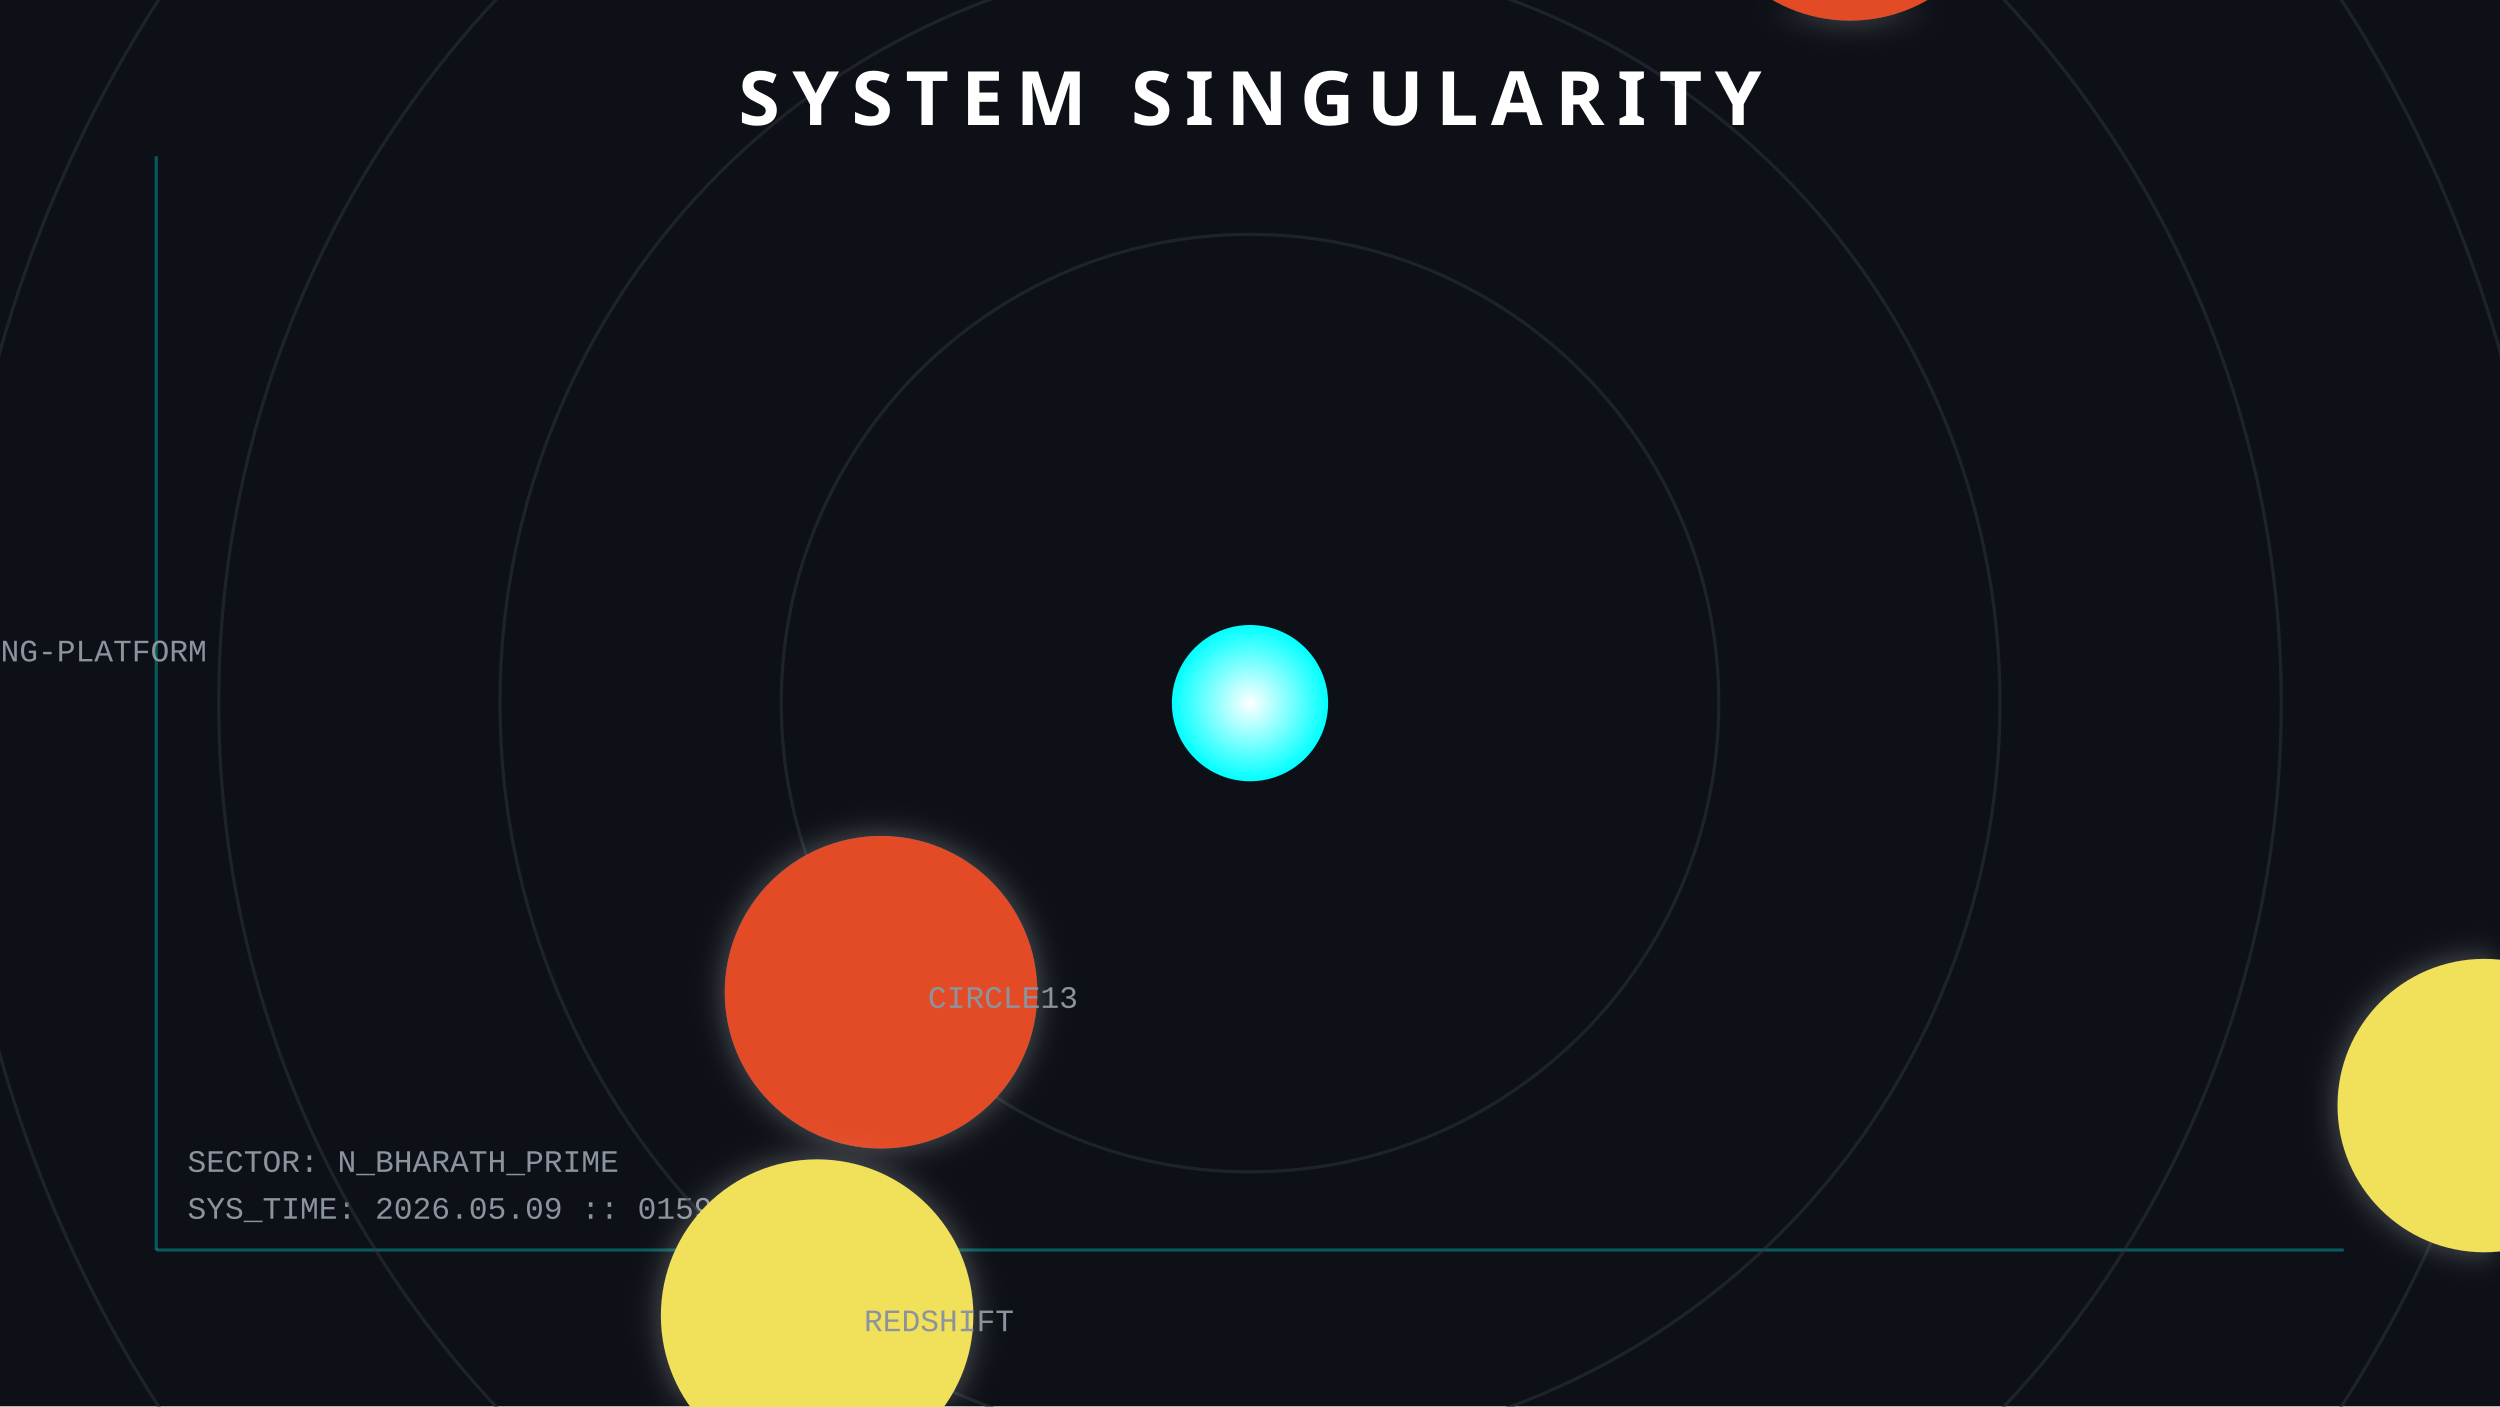
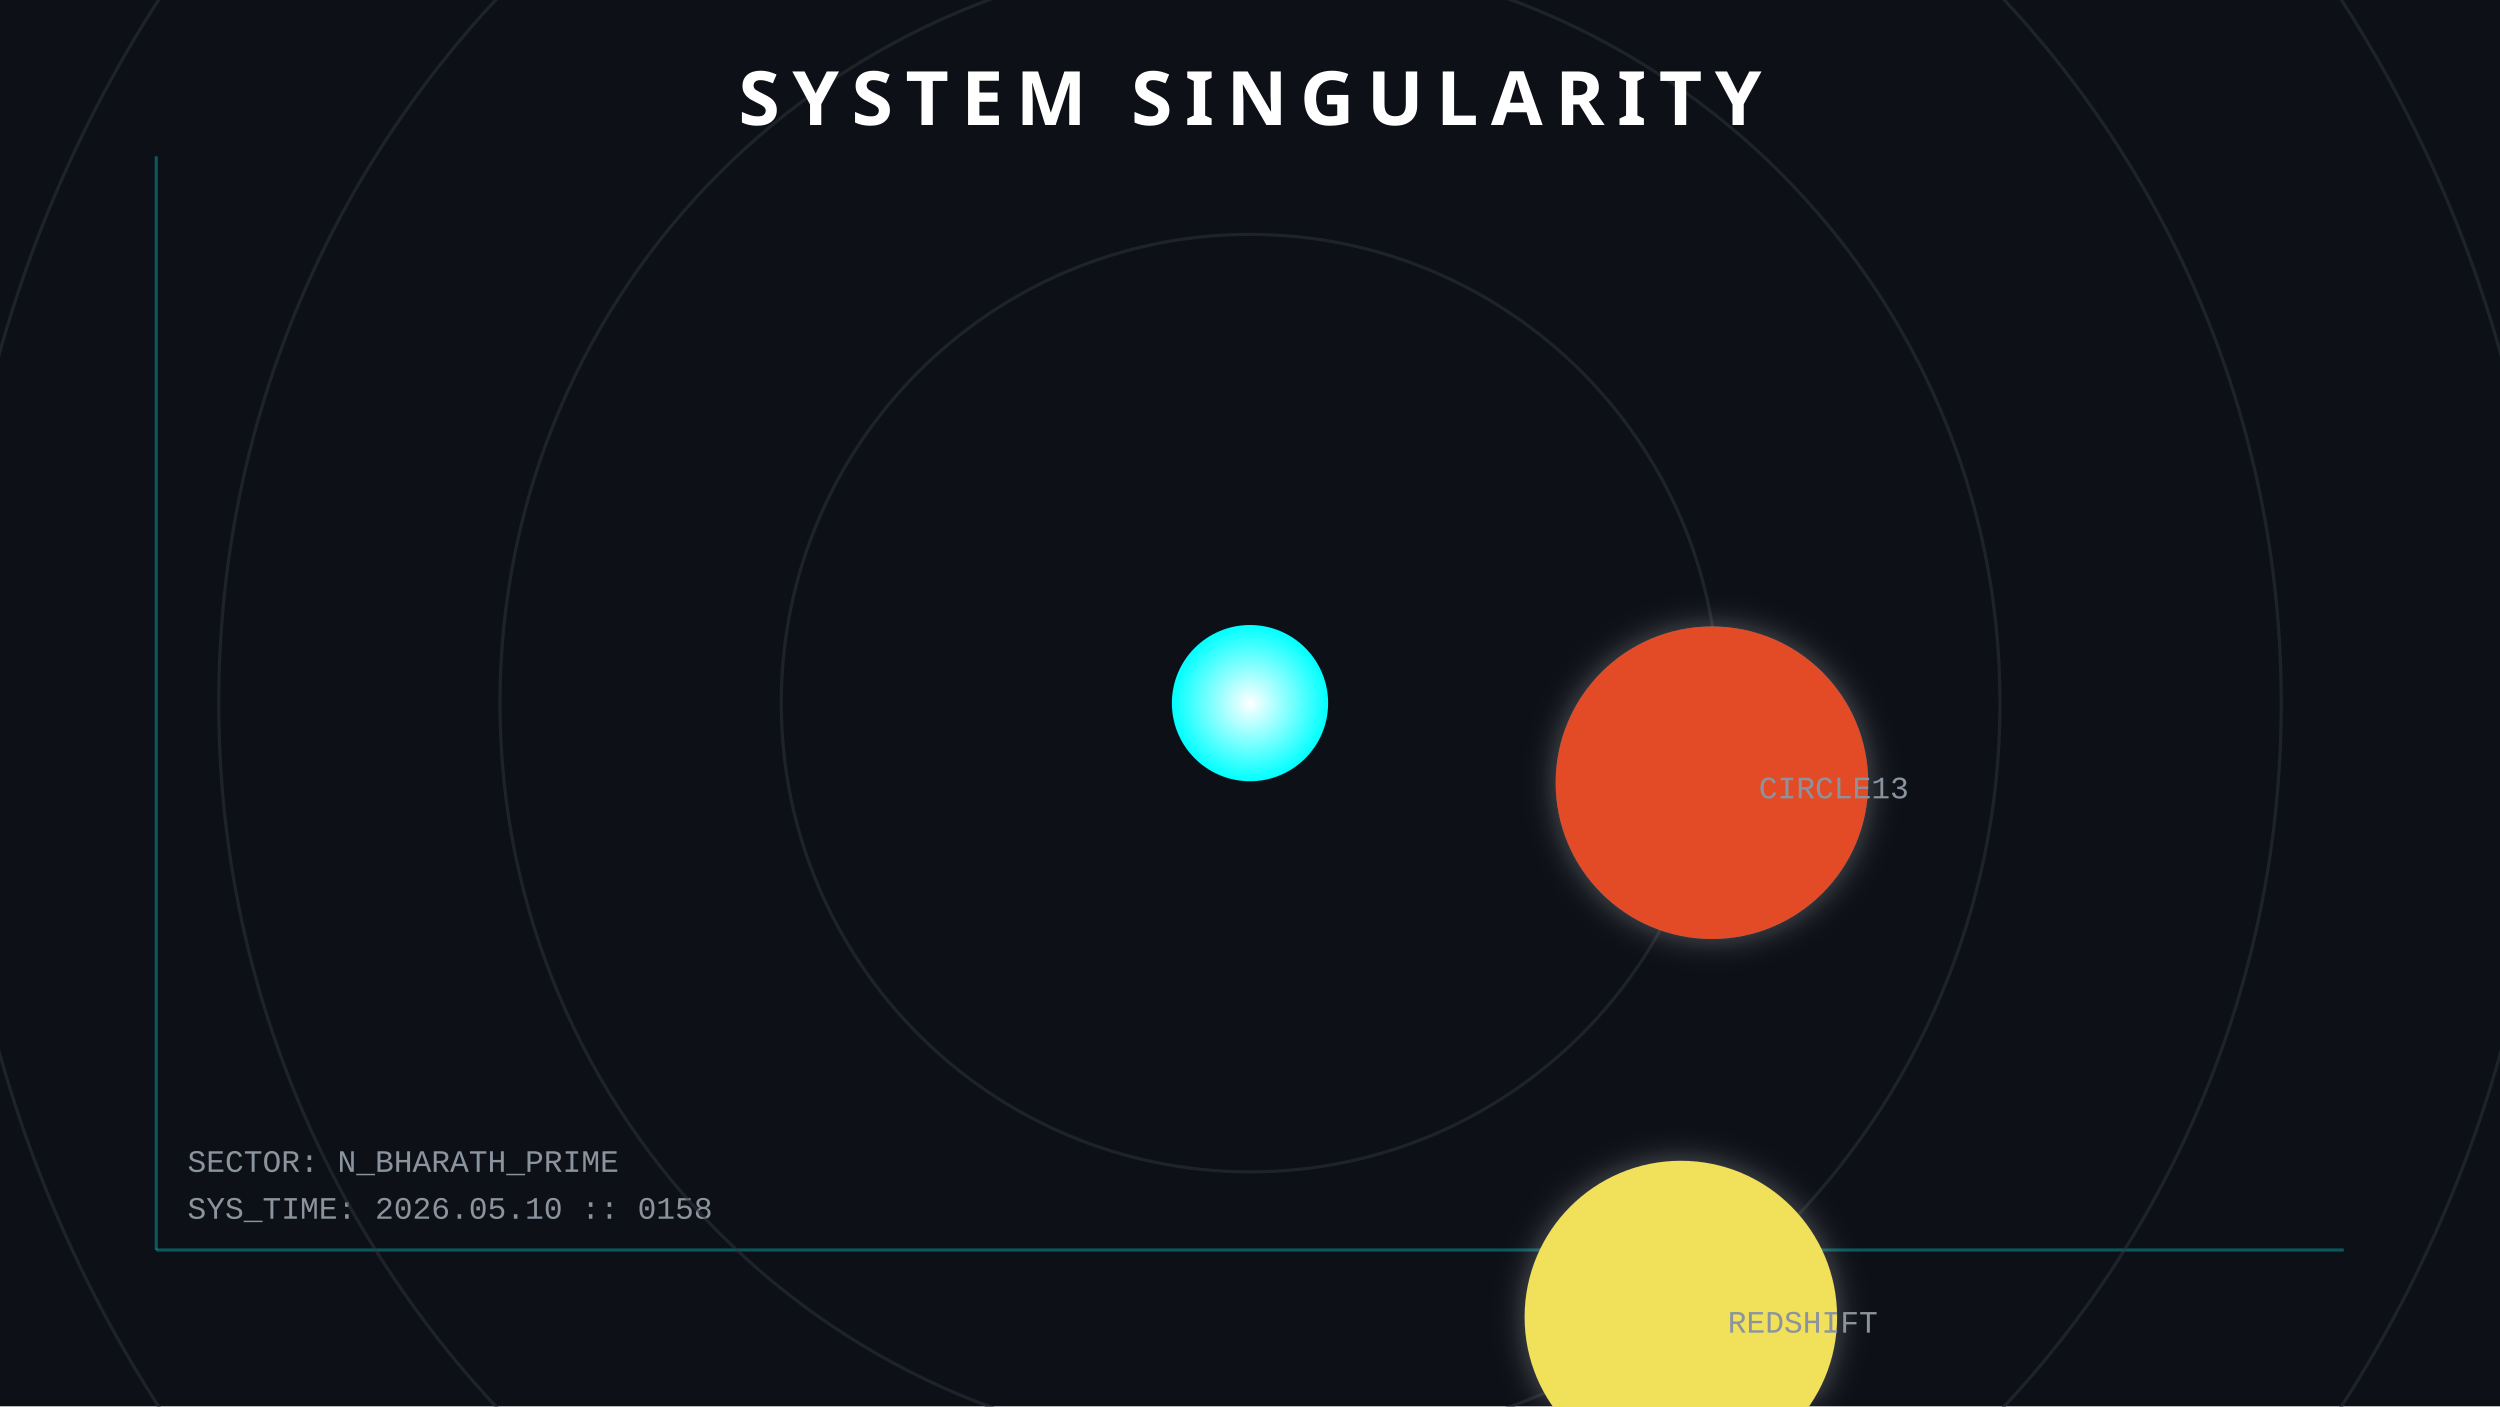
<svg xmlns="http://www.w3.org/2000/svg" width="800" height="450">
  <style>
        .orbit { fill: none; stroke: #30363d; stroke-width: 1; opacity: 0.5; }
        .planet { filter: drop-shadow(0 0 5px rgba(255,255,255,0.3)); }
        .text { font-family: 'Courier New', monospace; fill: #8b949e; font-size: 10px; }
        .title { font-family: sans-serif; fill: white; font-weight: bold; font-size: 24px; letter-spacing: 4px; }
        .hud-line { stroke: #00ffff; stroke-width: 1; opacity: 0.3; }
        
        /* ANIMATIONS */
        @keyframes pulse { 0% { r: 25; opacity: 0.8; } 50% { r: 30; opacity: 0.4; } 100% { r: 25; opacity: 0.8; } }
        .sun { animation: pulse 4s infinite; }
    </style>
  <rect width="100%" height="100%" fill="#0d1117" />
  <line x1="50" y1="50" x2="50" y2="400" class="hud-line" />
  <line x1="50" y1="400" x2="750" y2="400" class="hud-line" />
-   <text x="60" y="390" class="text">SYS_TIME: 2026.05.09 :: 0159</text>
+   <text x="60" y="390" class="text">SYS_TIME: 2026.05.10 :: 0158</text>
  <text x="60" y="375" class="text">SECTOR: N_BHARATH_PRIME</text>
  <circle cx="400" cy="225" r="25" fill="url(#grad1)" class="sun" />
  <defs>
    <radialGradient id="grad1" cx="50%" cy="50%" r="50%" fx="50%" fy="50%">
      <stop offset="0%" style="stop-color:white;stop-opacity:1" />
      <stop offset="100%" style="stop-color:#00ffff;stop-opacity:1" />
    </radialGradient>
  </defs>
  <circle cx="400" cy="225" r="150.0" class="orbit" />
-   <circle cx="281.929" cy="317.516" r="50" fill="#e34c26" class="planet" />
-   <text x="296.929" y="322.516" class="text" fill="white">CIRCLE13</text>
+   <circle cx="547.82" cy="250.478" r="50" fill="#e34c26" class="planet" />
+   <text x="562.82" y="255.478" class="text" fill="white">CIRCLE13</text>
  <circle cx="400" cy="225" r="240.0" class="orbit" />
-   <circle cx="261.479" cy="420.99" r="50" fill="#f1e05a" class="planet" />
-   <text x="276.479" y="425.99" class="text" fill="white">REDSHIFT</text>
+   <circle cx="537.873" cy="421.446" r="50" fill="#f1e05a" class="planet" />
+   <text x="552.873" y="426.446" class="text" fill="white">REDSHIFT</text>
  <circle cx="400" cy="225" r="330.0" class="orbit" />
-   <circle cx="591.992" cy="-43.401" r="50" fill="#e34c26" class="planet" />
-   <text x="606.992" y="-38.401" class="text" fill="white">ALVRYN-AI</text>
+   <circle cx="499.766" cy="-89.558" r="50" fill="#e34c26" class="planet" />
+   <text x="514.766" y="-84.558" class="text" fill="white">ALVRYN-AI</text>
  <circle cx="400" cy="225" r="415.422" class="orbit" />
-   <circle cx="794.956" cy="353.784" r="46.948" fill="#f1e05a" class="planet" />
-   <text x="809.956" y="358.784" class="text" fill="white">DRIFT-CIRCLE13</text>
+   <circle cx="450.575" cy="637.332" r="46.948" fill="#f1e05a" class="planet" />
+   <text x="465.575" y="642.332" class="text" fill="white">DRIFT-CIRCLE13</text>
  <circle cx="400" cy="225" r="461.81" class="orbit" />
-   <circle cx="860.73" cy="193.438" r="20.925" fill="#2b7489" class="planet" />
-   <text x="875.73" y="198.438" class="text" fill="white">DSATM-EXAM-SYSTEM-</text>
-   <circle cx="400" cy="225" r="504.925" class="orbit" />
-   <circle cx="106.197" cy="-185.645" r="18.744" fill="#8b949e" class="planet" />
-   <text x="121.197" y="-180.645" class="text" fill="white">NBHARATH1306</text>
-   <circle cx="400" cy="225" r="547.158" class="orbit" />
-   <circle cx="-146.85" cy="206.643" r="18.155" fill="#e34c26" class="planet" />
-   <text x="-131.85" y="211.643" class="text" fill="white">WEBSITE-EQUDATOR-TRADING-PLATFORM</text>
-   <circle cx="400" cy="225" r="577.99" class="orbit" />
-   <circle cx="158.436" cy="750.09" r="10.555" fill="#8b949e" class="planet" />
-   <text x="173.436" y="755.09" class="text" fill="white">FLASK</text>
-   <circle cx="400" cy="225" r="608.264" class="orbit" />
-   <circle cx="1000.16" cy="323.955" r="10.182" fill="#8b949e" class="planet" />
-   <text x="1015.16" y="328.955" class="text" fill="white">HCF-INTERNSHIP</text>
-   <circle cx="400" cy="225" r="637.133" class="orbit" />
-   <circle cx="176.837" cy="-371.771" r="9.246" fill="#8b949e" class="planet" />
+   <circle cx="392.34" cy="-236.746" r="20.925" fill="#2b7489" class="planet" />
+   <text x="407.34" y="-231.746" class="text" fill="white">DSATM-EXAM-SYSTEM-</text>
+   <circle cx="400" cy="225" r="504.927" class="orbit" />
+   <circle cx="-104.073" cy="254.355" r="18.745" fill="#8b949e" class="planet" />
+   <text x="-89.073" y="259.355" class="text" fill="white">NBHARATH1306</text>
+   <circle cx="400" cy="225" r="547.159" class="orbit" />
+   <circle cx="925.531" cy="377.317" r="18.155" fill="#e34c26" class="planet" />
+   <text x="940.531" y="382.317" class="text" fill="white">WEBSITE-EQUDATOR-TRADING-PLATFORM</text>
+   <circle cx="400" cy="225" r="577.992" class="orbit" />
+   <circle cx="-89.426" cy="-82.468" r="10.555" fill="#8b949e" class="planet" />
+   <text x="-74.426" y="-77.468" class="text" fill="white">FLASK</text>
+   <circle cx="400" cy="225" r="608.265" class="orbit" />
+   <circle cx="-139.628" cy="-55.692" r="10.182" fill="#8b949e" class="planet" />
+   <text x="-124.628" y="-50.692" class="text" fill="white">HCF-INTERNSHIP</text>
+   <circle cx="400" cy="225" r="637.134" class="orbit" />
+   <circle cx="867.926" cy="657.418" r="9.246" fill="#8b949e" class="planet" />
  <text x="400" y="40" text-anchor="middle" class="title">SYSTEM SINGULARITY</text>
</svg>
